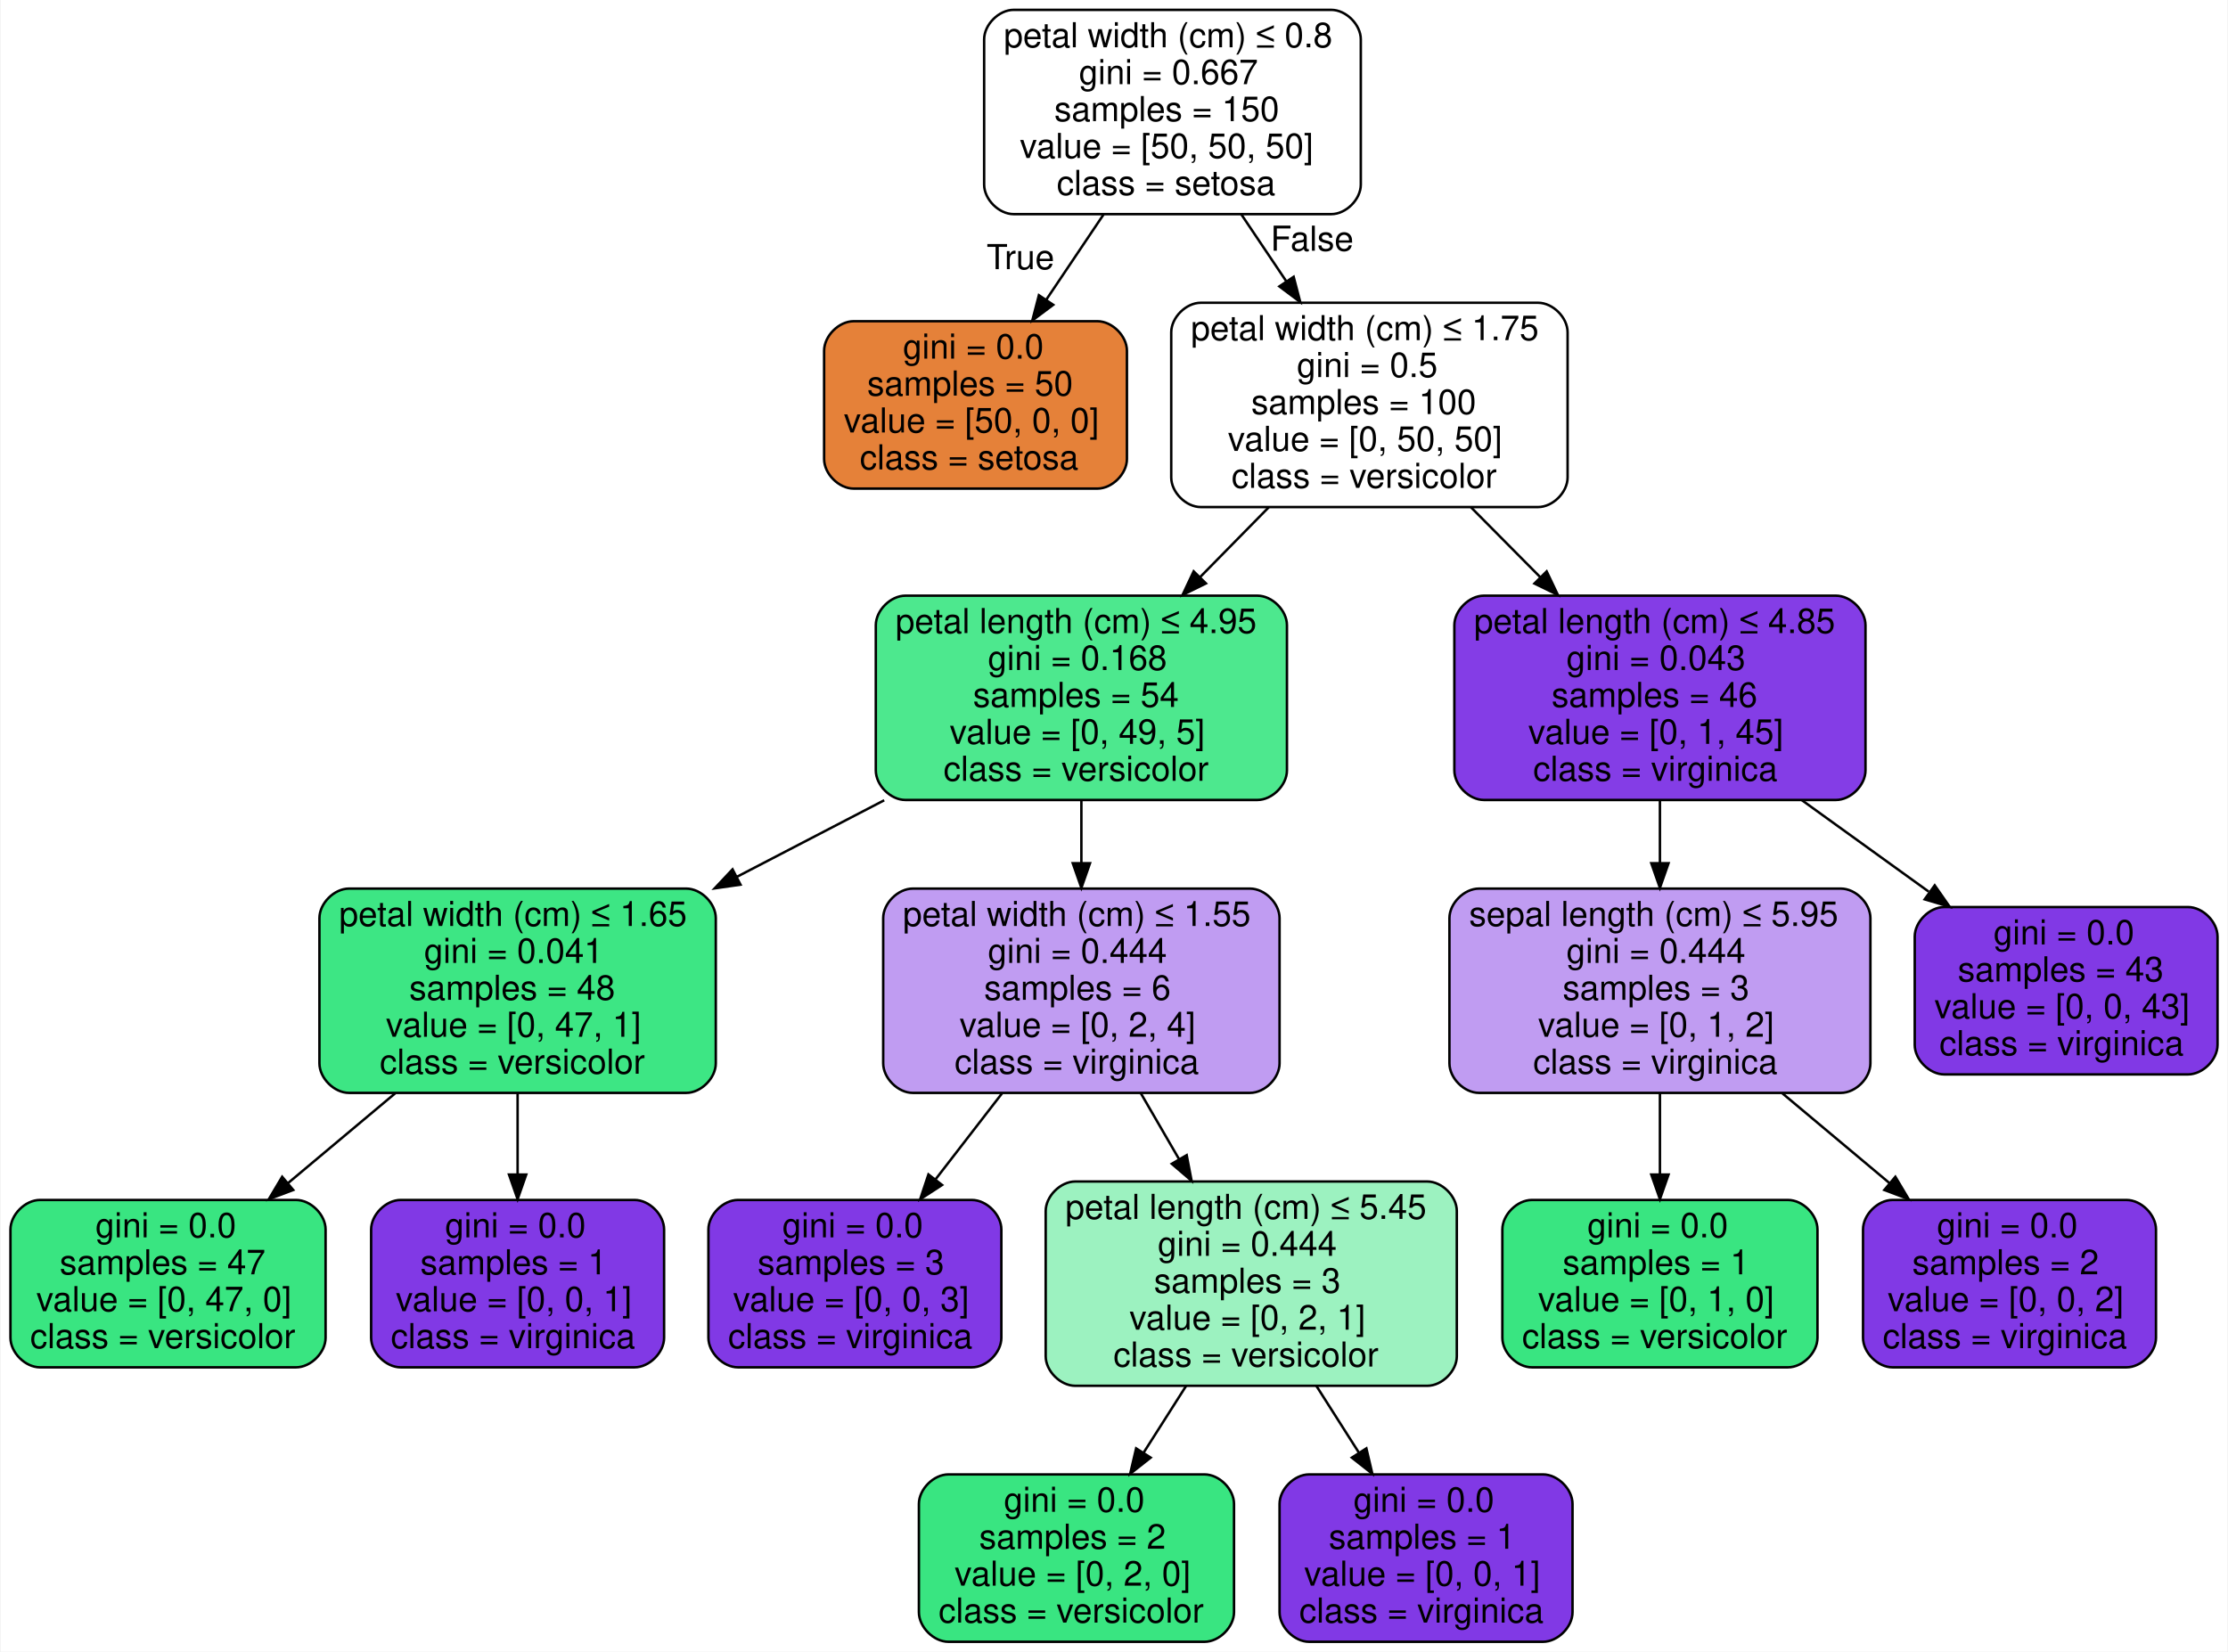
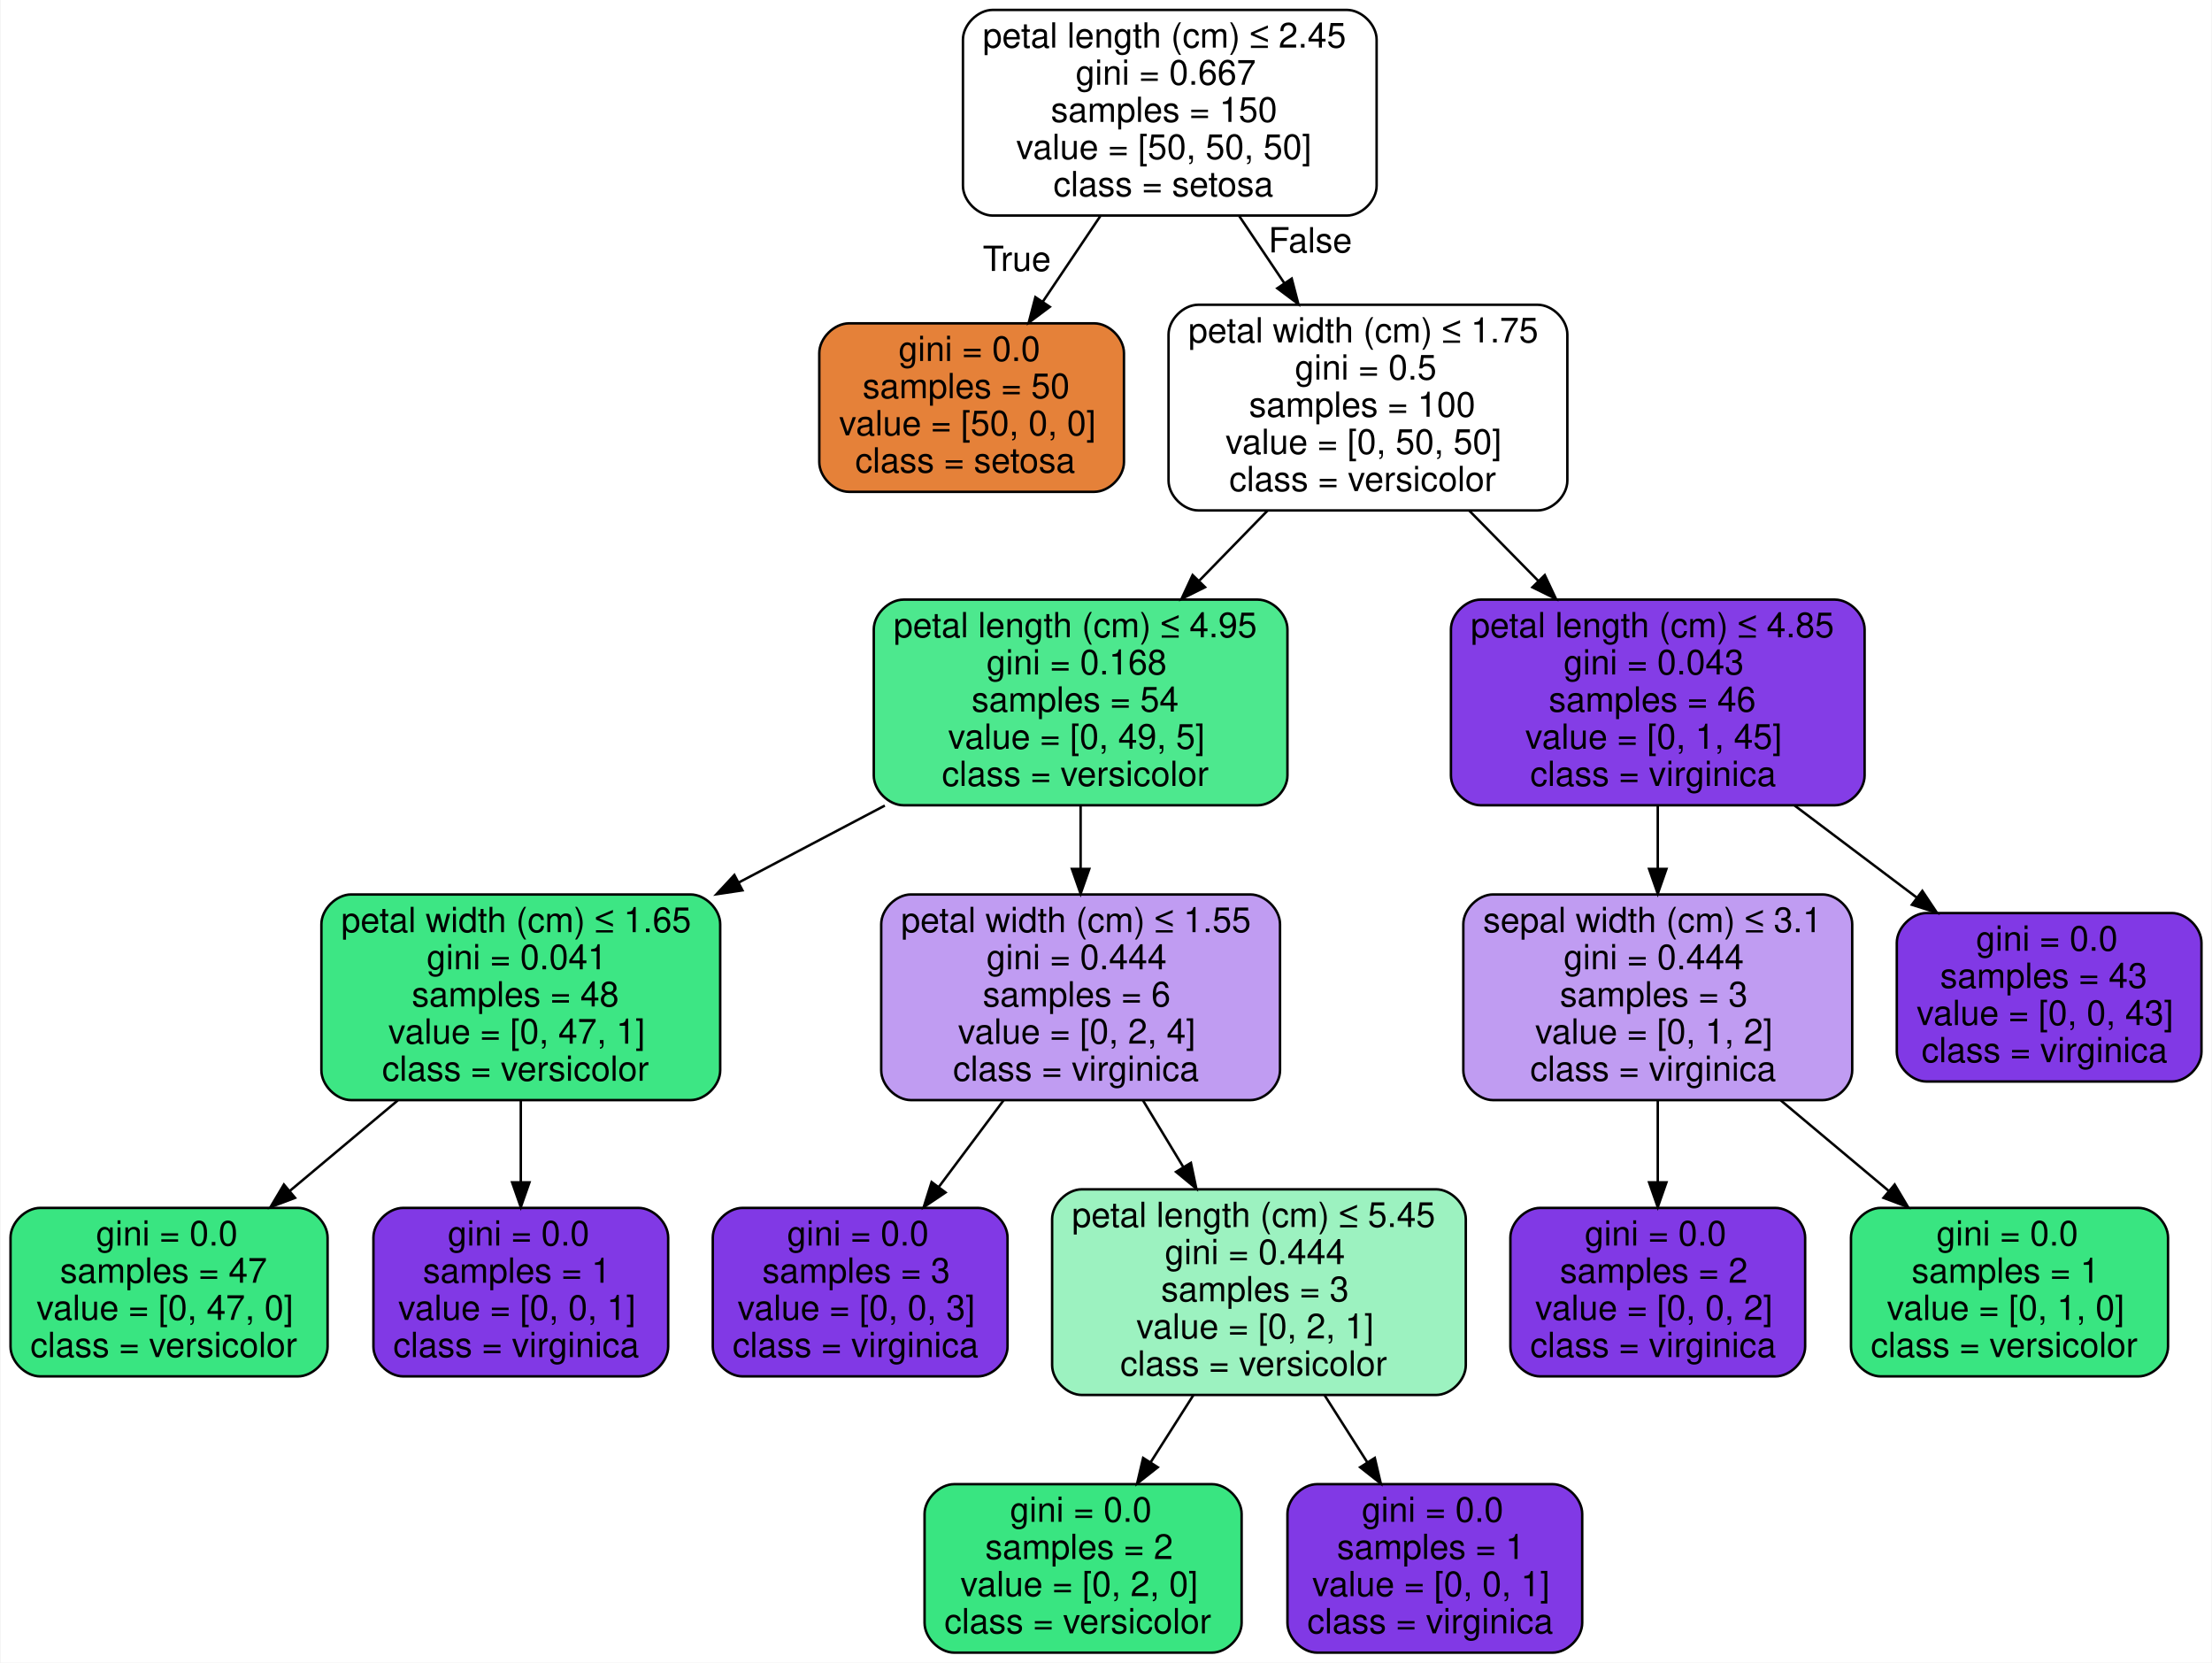
- <svg xmlns="http://www.w3.org/2000/svg" width="905pt" height="671pt" viewBox="0.00 0.00 904.50 671.00">
+ <svg xmlns="http://www.w3.org/2000/svg" width="893pt" height="671pt" viewBox="0.00 0.00 892.50 671.00">
  <g id="graph0" class="graph" transform="scale(1 1) rotate(0) translate(4 667)">
-     <polygon fill="#ffffff" stroke="transparent" points="-4,4 -4,-667 900.5,-667 900.5,4 -4,4" />
+     <polygon fill="#ffffff" stroke="transparent" points="-4,4 -4,-667 888.5,-667 888.5,4 -4,4" />
    <g id="node1" class="node">
-       <path fill="#ffffff" stroke="#000000" d="M536.5,-663C536.5,-663 407.5,-663 407.5,-663 401.5,-663 395.5,-657 395.5,-651 395.5,-651 395.5,-592 395.5,-592 395.5,-586 401.5,-580 407.5,-580 407.5,-580 536.5,-580 536.5,-580 542.5,-580 548.5,-586 548.5,-592 548.5,-592 548.5,-651 548.5,-651 548.5,-657 542.5,-663 536.5,-663" />
-       <text text-anchor="start" x="403.5" y="-647.8" font-family="Helvetica,sans-Serif" font-size="14.00" fill="#000000">petal width (cm) ≤ 0.8</text>
-       <text text-anchor="start" x="434" y="-632.8" font-family="Helvetica,sans-Serif" font-size="14.00" fill="#000000">gini = 0.667</text>
-       <text text-anchor="start" x="424" y="-617.8" font-family="Helvetica,sans-Serif" font-size="14.00" fill="#000000">samples = 150</text>
-       <text text-anchor="start" x="410" y="-602.8" font-family="Helvetica,sans-Serif" font-size="14.00" fill="#000000">value = [50, 50, 50]</text>
-       <text text-anchor="start" x="425" y="-587.8" font-family="Helvetica,sans-Serif" font-size="14.00" fill="#000000">class = setosa</text>
+       <path fill="#ffffff" stroke="#000000" d="M539.5,-663C539.5,-663 396.5,-663 396.5,-663 390.5,-663 384.5,-657 384.5,-651 384.5,-651 384.5,-592 384.5,-592 384.5,-586 390.5,-580 396.5,-580 396.5,-580 539.5,-580 539.5,-580 545.5,-580 551.5,-586 551.5,-592 551.5,-592 551.5,-651 551.5,-651 551.5,-657 545.5,-663 539.5,-663" />
+       <text text-anchor="start" x="392.5" y="-647.8" font-family="Helvetica,sans-Serif" font-size="14.00" fill="#000000">petal length (cm) ≤ 2.45</text>
+       <text text-anchor="start" x="430" y="-632.8" font-family="Helvetica,sans-Serif" font-size="14.00" fill="#000000">gini = 0.667</text>
+       <text text-anchor="start" x="420" y="-617.8" font-family="Helvetica,sans-Serif" font-size="14.00" fill="#000000">samples = 150</text>
+       <text text-anchor="start" x="406" y="-602.8" font-family="Helvetica,sans-Serif" font-size="14.00" fill="#000000">value = [50, 50, 50]</text>
+       <text text-anchor="start" x="421" y="-587.8" font-family="Helvetica,sans-Serif" font-size="14.00" fill="#000000">class = setosa</text>
    </g>
    <g id="node2" class="node">
-       <path fill="#e58139" stroke="#000000" d="M441.5,-536.5C441.5,-536.5 342.5,-536.5 342.5,-536.5 336.5,-536.5 330.5,-530.5 330.5,-524.5 330.5,-524.5 330.5,-480.5 330.5,-480.5 330.5,-474.5 336.5,-468.5 342.5,-468.5 342.5,-468.5 441.5,-468.5 441.5,-468.5 447.5,-468.5 453.5,-474.5 453.5,-480.5 453.5,-480.5 453.5,-524.5 453.5,-524.5 453.5,-530.5 447.5,-536.5 441.5,-536.5" />
-       <text text-anchor="start" x="362.5" y="-521.3" font-family="Helvetica,sans-Serif" font-size="14.00" fill="#000000">gini = 0.0</text>
-       <text text-anchor="start" x="348" y="-506.3" font-family="Helvetica,sans-Serif" font-size="14.00" fill="#000000">samples = 50</text>
-       <text text-anchor="start" x="338.5" y="-491.3" font-family="Helvetica,sans-Serif" font-size="14.00" fill="#000000">value = [50, 0, 0]</text>
-       <text text-anchor="start" x="345" y="-476.3" font-family="Helvetica,sans-Serif" font-size="14.00" fill="#000000">class = setosa</text>
+       <path fill="#e58139" stroke="#000000" d="M437.5,-536.5C437.5,-536.5 338.5,-536.5 338.5,-536.5 332.5,-536.5 326.5,-530.5 326.5,-524.5 326.5,-524.5 326.5,-480.5 326.5,-480.5 326.5,-474.5 332.5,-468.5 338.5,-468.5 338.5,-468.5 437.5,-468.5 437.5,-468.5 443.5,-468.5 449.5,-474.5 449.5,-480.5 449.5,-480.5 449.5,-524.5 449.5,-524.5 449.5,-530.5 443.5,-536.5 437.5,-536.5" />
+       <text text-anchor="start" x="358.5" y="-521.3" font-family="Helvetica,sans-Serif" font-size="14.00" fill="#000000">gini = 0.0</text>
+       <text text-anchor="start" x="344" y="-506.3" font-family="Helvetica,sans-Serif" font-size="14.00" fill="#000000">samples = 50</text>
+       <text text-anchor="start" x="334.5" y="-491.3" font-family="Helvetica,sans-Serif" font-size="14.00" fill="#000000">value = [50, 0, 0]</text>
+       <text text-anchor="start" x="341" y="-476.3" font-family="Helvetica,sans-Serif" font-size="14.00" fill="#000000">class = setosa</text>
    </g>
    <g id="edge1" class="edge">
-       <path fill="none" stroke="#000000" d="M444.02,-579.88C436.48,-568.664 428.311,-556.513 420.731,-545.237" />
-       <polygon fill="#000000" stroke="#000000" points="423.553,-543.161 415.069,-536.815 417.743,-547.067 423.553,-543.161" />
-       <text text-anchor="middle" x="410.261" y="-557.648" font-family="Helvetica,sans-Serif" font-size="14.00" fill="#000000">True</text>
+       <path fill="none" stroke="#000000" d="M440.02,-579.88C432.48,-568.664 424.311,-556.513 416.731,-545.237" />
+       <polygon fill="#000000" stroke="#000000" points="419.553,-543.161 411.069,-536.815 413.743,-547.067 419.553,-543.161" />
+       <text text-anchor="middle" x="406.261" y="-557.648" font-family="Helvetica,sans-Serif" font-size="14.00" fill="#000000">True</text>
    </g>
    <g id="node3" class="node">
-       <path fill="#ffffff" stroke="#000000" d="M620.5,-544C620.5,-544 483.5,-544 483.5,-544 477.5,-544 471.5,-538 471.5,-532 471.5,-532 471.5,-473 471.5,-473 471.5,-467 477.5,-461 483.5,-461 483.5,-461 620.5,-461 620.5,-461 626.5,-461 632.5,-467 632.5,-473 632.5,-473 632.5,-532 632.5,-532 632.5,-538 626.5,-544 620.5,-544" />
-       <text text-anchor="start" x="479.5" y="-528.8" font-family="Helvetica,sans-Serif" font-size="14.00" fill="#000000">petal width (cm) ≤ 1.75</text>
-       <text text-anchor="start" x="522.5" y="-513.8" font-family="Helvetica,sans-Serif" font-size="14.00" fill="#000000">gini = 0.5</text>
-       <text text-anchor="start" x="504" y="-498.8" font-family="Helvetica,sans-Serif" font-size="14.00" fill="#000000">samples = 100</text>
-       <text text-anchor="start" x="494.5" y="-483.8" font-family="Helvetica,sans-Serif" font-size="14.00" fill="#000000">value = [0, 50, 50]</text>
-       <text text-anchor="start" x="496" y="-468.8" font-family="Helvetica,sans-Serif" font-size="14.00" fill="#000000">class = versicolor</text>
+       <path fill="#ffffff" stroke="#000000" d="M616.5,-544C616.5,-544 479.5,-544 479.5,-544 473.5,-544 467.5,-538 467.5,-532 467.5,-532 467.5,-473 467.5,-473 467.5,-467 473.5,-461 479.5,-461 479.5,-461 616.5,-461 616.5,-461 622.5,-461 628.5,-467 628.5,-473 628.5,-473 628.5,-532 628.5,-532 628.5,-538 622.5,-544 616.5,-544" />
+       <text text-anchor="start" x="475.5" y="-528.8" font-family="Helvetica,sans-Serif" font-size="14.00" fill="#000000">petal width (cm) ≤ 1.75</text>
+       <text text-anchor="start" x="518.5" y="-513.8" font-family="Helvetica,sans-Serif" font-size="14.00" fill="#000000">gini = 0.5</text>
+       <text text-anchor="start" x="500" y="-498.8" font-family="Helvetica,sans-Serif" font-size="14.00" fill="#000000">samples = 100</text>
+       <text text-anchor="start" x="490.5" y="-483.8" font-family="Helvetica,sans-Serif" font-size="14.00" fill="#000000">value = [0, 50, 50]</text>
+       <text text-anchor="start" x="492" y="-468.8" font-family="Helvetica,sans-Serif" font-size="14.00" fill="#000000">class = versicolor</text>
    </g>
    <g id="edge2" class="edge">
-       <path fill="none" stroke="#000000" d="M499.98,-579.88C505.853,-571.143 512.107,-561.84 518.168,-552.825" />
-       <polygon fill="#000000" stroke="#000000" points="521.226,-554.55 523.9,-544.298 515.417,-550.644 521.226,-554.55" />
-       <text text-anchor="middle" x="528.708" y="-565.131" font-family="Helvetica,sans-Serif" font-size="14.00" fill="#000000">False</text>
+       <path fill="none" stroke="#000000" d="M495.98,-579.88C501.853,-571.143 508.107,-561.84 514.168,-552.825" />
+       <polygon fill="#000000" stroke="#000000" points="517.226,-554.55 519.9,-544.298 511.417,-550.644 517.226,-554.55" />
+       <text text-anchor="middle" x="524.708" y="-565.131" font-family="Helvetica,sans-Serif" font-size="14.00" fill="#000000">False</text>
    </g>
    <g id="node4" class="node">
-       <path fill="#4de88e" stroke="#000000" d="M506.5,-425C506.5,-425 363.5,-425 363.5,-425 357.5,-425 351.5,-419 351.5,-413 351.5,-413 351.5,-354 351.5,-354 351.5,-348 357.5,-342 363.5,-342 363.5,-342 506.5,-342 506.5,-342 512.5,-342 518.5,-348 518.5,-354 518.5,-354 518.5,-413 518.5,-413 518.5,-419 512.5,-425 506.5,-425" />
-       <text text-anchor="start" x="359.5" y="-409.8" font-family="Helvetica,sans-Serif" font-size="14.00" fill="#000000">petal length (cm) ≤ 4.95</text>
-       <text text-anchor="start" x="397" y="-394.8" font-family="Helvetica,sans-Serif" font-size="14.00" fill="#000000">gini = 0.168</text>
-       <text text-anchor="start" x="391" y="-379.8" font-family="Helvetica,sans-Serif" font-size="14.00" fill="#000000">samples = 54</text>
-       <text text-anchor="start" x="381.5" y="-364.8" font-family="Helvetica,sans-Serif" font-size="14.00" fill="#000000">value = [0, 49, 5]</text>
-       <text text-anchor="start" x="379" y="-349.8" font-family="Helvetica,sans-Serif" font-size="14.00" fill="#000000">class = versicolor</text>
+       <path fill="#4de88e" stroke="#000000" d="M503.5,-425C503.5,-425 360.5,-425 360.5,-425 354.5,-425 348.5,-419 348.5,-413 348.5,-413 348.5,-354 348.5,-354 348.5,-348 354.5,-342 360.5,-342 360.5,-342 503.5,-342 503.5,-342 509.5,-342 515.5,-348 515.5,-354 515.5,-354 515.5,-413 515.5,-413 515.5,-419 509.5,-425 503.5,-425" />
+       <text text-anchor="start" x="356.5" y="-409.8" font-family="Helvetica,sans-Serif" font-size="14.00" fill="#000000">petal length (cm) ≤ 4.95</text>
+       <text text-anchor="start" x="394" y="-394.8" font-family="Helvetica,sans-Serif" font-size="14.00" fill="#000000">gini = 0.168</text>
+       <text text-anchor="start" x="388" y="-379.8" font-family="Helvetica,sans-Serif" font-size="14.00" fill="#000000">samples = 54</text>
+       <text text-anchor="start" x="378.5" y="-364.8" font-family="Helvetica,sans-Serif" font-size="14.00" fill="#000000">value = [0, 49, 5]</text>
+       <text text-anchor="start" x="376" y="-349.8" font-family="Helvetica,sans-Serif" font-size="14.00" fill="#000000">class = versicolor</text>
    </g>
    <g id="edge3" class="edge">
-       <path fill="none" stroke="#000000" d="M511.079,-460.88C502.047,-451.693 492.399,-441.88 483.111,-432.434" />
-       <polygon fill="#000000" stroke="#000000" points="485.602,-429.975 476.096,-425.298 480.611,-434.883 485.602,-429.975" />
+       <path fill="none" stroke="#000000" d="M507.429,-460.88C498.562,-451.783 489.096,-442.072 479.971,-432.712" />
+       <polygon fill="#000000" stroke="#000000" points="482.231,-430.016 472.744,-425.298 477.218,-434.902 482.231,-430.016" />
    </g>
    <g id="node13" class="node">
-       <path fill="#843de6" stroke="#000000" d="M741.5,-425C741.5,-425 598.5,-425 598.5,-425 592.5,-425 586.5,-419 586.5,-413 586.5,-413 586.5,-354 586.5,-354 586.5,-348 592.5,-342 598.5,-342 598.5,-342 741.5,-342 741.5,-342 747.5,-342 753.5,-348 753.5,-354 753.5,-354 753.5,-413 753.5,-413 753.5,-419 747.5,-425 741.5,-425" />
-       <text text-anchor="start" x="594.5" y="-409.8" font-family="Helvetica,sans-Serif" font-size="14.00" fill="#000000">petal length (cm) ≤ 4.85</text>
-       <text text-anchor="start" x="632" y="-394.8" font-family="Helvetica,sans-Serif" font-size="14.00" fill="#000000">gini = 0.043</text>
-       <text text-anchor="start" x="626" y="-379.8" font-family="Helvetica,sans-Serif" font-size="14.00" fill="#000000">samples = 46</text>
-       <text text-anchor="start" x="616.5" y="-364.8" font-family="Helvetica,sans-Serif" font-size="14.00" fill="#000000">value = [0, 1, 45]</text>
-       <text text-anchor="start" x="618.5" y="-349.8" font-family="Helvetica,sans-Serif" font-size="14.00" fill="#000000">class = virginica</text>
+       <path fill="#843de6" stroke="#000000" d="M736.5,-425C736.5,-425 593.5,-425 593.5,-425 587.5,-425 581.5,-419 581.5,-413 581.5,-413 581.5,-354 581.5,-354 581.5,-348 587.5,-342 593.5,-342 593.5,-342 736.5,-342 736.5,-342 742.5,-342 748.5,-348 748.5,-354 748.5,-354 748.5,-413 748.5,-413 748.5,-419 742.5,-425 736.5,-425" />
+       <text text-anchor="start" x="589.5" y="-409.8" font-family="Helvetica,sans-Serif" font-size="14.00" fill="#000000">petal length (cm) ≤ 4.85</text>
+       <text text-anchor="start" x="627" y="-394.8" font-family="Helvetica,sans-Serif" font-size="14.00" fill="#000000">gini = 0.043</text>
+       <text text-anchor="start" x="621" y="-379.8" font-family="Helvetica,sans-Serif" font-size="14.00" fill="#000000">samples = 46</text>
+       <text text-anchor="start" x="611.5" y="-364.8" font-family="Helvetica,sans-Serif" font-size="14.00" fill="#000000">value = [0, 1, 45]</text>
+       <text text-anchor="start" x="613.5" y="-349.8" font-family="Helvetica,sans-Serif" font-size="14.00" fill="#000000">class = virginica</text>
    </g>
    <g id="edge12" class="edge">
-       <path fill="none" stroke="#000000" d="M593.271,-460.88C602.38,-451.693 612.111,-441.88 621.478,-432.434" />
-       <polygon fill="#000000" stroke="#000000" points="623.997,-434.863 628.553,-425.298 619.027,-429.935 623.997,-434.863" />
+       <path fill="none" stroke="#000000" d="M588.921,-460.88C597.953,-451.693 607.601,-441.88 616.889,-432.434" />
+       <polygon fill="#000000" stroke="#000000" points="619.389,-434.883 623.904,-425.298 614.398,-429.975 619.389,-434.883" />
    </g>
    <g id="node5" class="node">
      <path fill="#3de684" stroke="#000000" d="M274.5,-306C274.5,-306 137.5,-306 137.5,-306 131.5,-306 125.5,-300 125.5,-294 125.5,-294 125.5,-235 125.5,-235 125.5,-229 131.5,-223 137.5,-223 137.5,-223 274.5,-223 274.5,-223 280.5,-223 286.5,-229 286.5,-235 286.5,-235 286.5,-294 286.5,-294 286.5,-300 280.5,-306 274.5,-306" />
      <text text-anchor="start" x="133.5" y="-290.8" font-family="Helvetica,sans-Serif" font-size="14.00" fill="#000000">petal width (cm) ≤ 1.65</text>
      <text text-anchor="start" x="168" y="-275.8" font-family="Helvetica,sans-Serif" font-size="14.00" fill="#000000">gini = 0.041</text>
      <text text-anchor="start" x="162" y="-260.8" font-family="Helvetica,sans-Serif" font-size="14.00" fill="#000000">samples = 48</text>
      <text text-anchor="start" x="152.5" y="-245.8" font-family="Helvetica,sans-Serif" font-size="14.00" fill="#000000">value = [0, 47, 1]</text>
      <text text-anchor="start" x="150" y="-230.8" font-family="Helvetica,sans-Serif" font-size="14.00" fill="#000000">class = versicolor</text>
    </g>
    <g id="edge4" class="edge">
-       <path fill="none" stroke="#000000" d="M354.907,-341.88C335.557,-331.824 314.762,-321.018 295.03,-310.764" />
-       <polygon fill="#000000" stroke="#000000" points="296.535,-307.602 286.048,-306.097 293.307,-313.814 296.535,-307.602" />
+       <path fill="none" stroke="#000000" d="M352.956,-341.88C333.86,-331.824 313.337,-321.018 293.864,-310.764" />
+       <polygon fill="#000000" stroke="#000000" points="295.478,-307.659 284.999,-306.097 292.217,-313.853 295.478,-307.659" />
    </g>
    <g id="node8" class="node">
-       <path fill="#c09cf2" stroke="#000000" d="M503.5,-306C503.5,-306 366.5,-306 366.5,-306 360.5,-306 354.5,-300 354.5,-294 354.5,-294 354.5,-235 354.5,-235 354.5,-229 360.5,-223 366.5,-223 366.5,-223 503.5,-223 503.5,-223 509.5,-223 515.5,-229 515.5,-235 515.5,-235 515.5,-294 515.5,-294 515.5,-300 509.5,-306 503.5,-306" />
-       <text text-anchor="start" x="362.5" y="-290.8" font-family="Helvetica,sans-Serif" font-size="14.00" fill="#000000">petal width (cm) ≤ 1.55</text>
-       <text text-anchor="start" x="397" y="-275.8" font-family="Helvetica,sans-Serif" font-size="14.00" fill="#000000">gini = 0.444</text>
-       <text text-anchor="start" x="395.5" y="-260.8" font-family="Helvetica,sans-Serif" font-size="14.00" fill="#000000">samples = 6</text>
-       <text text-anchor="start" x="385.5" y="-245.8" font-family="Helvetica,sans-Serif" font-size="14.00" fill="#000000">value = [0, 2, 4]</text>
-       <text text-anchor="start" x="383.5" y="-230.8" font-family="Helvetica,sans-Serif" font-size="14.00" fill="#000000">class = virginica</text>
+       <path fill="#c09cf2" stroke="#000000" d="M500.5,-306C500.5,-306 363.5,-306 363.5,-306 357.5,-306 351.5,-300 351.5,-294 351.5,-294 351.5,-235 351.5,-235 351.5,-229 357.5,-223 363.5,-223 363.5,-223 500.5,-223 500.5,-223 506.5,-223 512.5,-229 512.5,-235 512.5,-235 512.5,-294 512.5,-294 512.5,-300 506.5,-306 500.5,-306" />
+       <text text-anchor="start" x="359.5" y="-290.8" font-family="Helvetica,sans-Serif" font-size="14.00" fill="#000000">petal width (cm) ≤ 1.55</text>
+       <text text-anchor="start" x="394" y="-275.8" font-family="Helvetica,sans-Serif" font-size="14.00" fill="#000000">gini = 0.444</text>
+       <text text-anchor="start" x="392.5" y="-260.8" font-family="Helvetica,sans-Serif" font-size="14.00" fill="#000000">samples = 6</text>
+       <text text-anchor="start" x="382.5" y="-245.8" font-family="Helvetica,sans-Serif" font-size="14.00" fill="#000000">value = [0, 2, 4]</text>
+       <text text-anchor="start" x="380.5" y="-230.8" font-family="Helvetica,sans-Serif" font-size="14.00" fill="#000000">class = virginica</text>
    </g>
    <g id="edge7" class="edge">
-       <path fill="none" stroke="#000000" d="M435,-341.88C435,-333.684 435,-324.989 435,-316.501" />
-       <polygon fill="#000000" stroke="#000000" points="438.5,-316.298 435,-306.298 431.5,-316.298 438.5,-316.298" />
+       <path fill="none" stroke="#000000" d="M432,-341.88C432,-333.684 432,-324.989 432,-316.501" />
+       <polygon fill="#000000" stroke="#000000" points="435.5,-316.298 432,-306.298 428.5,-316.298 435.5,-316.298" />
    </g>
    <g id="node6" class="node">
      <path fill="#39e581" stroke="#000000" d="M116,-179.5C116,-179.5 12,-179.5 12,-179.5 6,-179.5 0,-173.5 0,-167.5 0,-167.5 0,-123.5 0,-123.5 0,-117.5 6,-111.5 12,-111.5 12,-111.5 116,-111.5 116,-111.5 122,-111.5 128,-117.5 128,-123.5 128,-123.5 128,-167.5 128,-167.5 128,-173.5 122,-179.5 116,-179.5" />
      <text text-anchor="start" x="34.5" y="-164.3" font-family="Helvetica,sans-Serif" font-size="14.00" fill="#000000">gini = 0.0</text>
      <text text-anchor="start" x="20" y="-149.3" font-family="Helvetica,sans-Serif" font-size="14.00" fill="#000000">samples = 47</text>
      <text text-anchor="start" x="10.5" y="-134.3" font-family="Helvetica,sans-Serif" font-size="14.00" fill="#000000">value = [0, 47, 0]</text>
      <text text-anchor="start" x="8" y="-119.3" font-family="Helvetica,sans-Serif" font-size="14.00" fill="#000000">class = versicolor</text>
    </g>
    <g id="edge5" class="edge">
      <path fill="none" stroke="#000000" d="M156.335,-222.88C142.164,-211.004 126.743,-198.08 112.634,-186.257" />
      <polygon fill="#000000" stroke="#000000" points="114.86,-183.555 104.947,-179.815 110.364,-188.921 114.86,-183.555" />
    </g>
    <g id="node7" class="node">
      <path fill="#8139e5" stroke="#000000" d="M253.5,-179.5C253.5,-179.5 158.5,-179.5 158.5,-179.5 152.5,-179.5 146.5,-173.5 146.5,-167.5 146.5,-167.5 146.5,-123.5 146.5,-123.5 146.5,-117.5 152.5,-111.5 158.5,-111.5 158.5,-111.5 253.5,-111.5 253.5,-111.5 259.5,-111.5 265.5,-117.5 265.5,-123.5 265.5,-123.5 265.5,-167.5 265.5,-167.5 265.5,-173.5 259.5,-179.5 253.5,-179.5" />
      <text text-anchor="start" x="176.5" y="-164.3" font-family="Helvetica,sans-Serif" font-size="14.00" fill="#000000">gini = 0.0</text>
      <text text-anchor="start" x="166.5" y="-149.3" font-family="Helvetica,sans-Serif" font-size="14.00" fill="#000000">samples = 1</text>
      <text text-anchor="start" x="156.5" y="-134.3" font-family="Helvetica,sans-Serif" font-size="14.00" fill="#000000">value = [0, 0, 1]</text>
      <text text-anchor="start" x="154.5" y="-119.3" font-family="Helvetica,sans-Serif" font-size="14.00" fill="#000000">class = virginica</text>
    </g>
    <g id="edge6" class="edge">
      <path fill="none" stroke="#000000" d="M206,-222.88C206,-212.213 206,-200.702 206,-189.901" />
      <polygon fill="#000000" stroke="#000000" points="209.5,-189.815 206,-179.815 202.5,-189.815 209.5,-189.815" />
    </g>
    <g id="node9" class="node">
      <path fill="#8139e5" stroke="#000000" d="M390.5,-179.5C390.5,-179.5 295.5,-179.5 295.5,-179.5 289.5,-179.5 283.5,-173.5 283.5,-167.5 283.5,-167.5 283.5,-123.5 283.5,-123.5 283.5,-117.5 289.5,-111.5 295.5,-111.5 295.5,-111.5 390.5,-111.5 390.5,-111.5 396.5,-111.5 402.5,-117.5 402.5,-123.5 402.5,-123.5 402.5,-167.5 402.5,-167.5 402.5,-173.5 396.5,-179.5 390.5,-179.5" />
      <text text-anchor="start" x="313.5" y="-164.3" font-family="Helvetica,sans-Serif" font-size="14.00" fill="#000000">gini = 0.0</text>
      <text text-anchor="start" x="303.5" y="-149.3" font-family="Helvetica,sans-Serif" font-size="14.00" fill="#000000">samples = 3</text>
      <text text-anchor="start" x="293.5" y="-134.3" font-family="Helvetica,sans-Serif" font-size="14.00" fill="#000000">value = [0, 0, 3]</text>
      <text text-anchor="start" x="291.5" y="-119.3" font-family="Helvetica,sans-Serif" font-size="14.00" fill="#000000">class = virginica</text>
    </g>
    <g id="edge8" class="edge">
-       <path fill="none" stroke="#000000" d="M402.823,-222.88C394.067,-211.554 384.574,-199.275 375.784,-187.906" />
-       <polygon fill="#000000" stroke="#000000" points="378.415,-185.586 369.529,-179.815 372.877,-189.867 378.415,-185.586" />
+       <path fill="none" stroke="#000000" d="M400.872,-222.88C392.401,-211.554 383.218,-199.275 374.715,-187.906" />
+       <polygon fill="#000000" stroke="#000000" points="377.456,-185.727 368.664,-179.815 371.851,-189.919 377.456,-185.727" />
    </g>
    <g id="node10" class="node">
      <path fill="#9cf2c0" stroke="#000000" d="M575.5,-187C575.5,-187 432.5,-187 432.5,-187 426.5,-187 420.5,-181 420.5,-175 420.5,-175 420.5,-116 420.5,-116 420.5,-110 426.5,-104 432.5,-104 432.5,-104 575.5,-104 575.5,-104 581.5,-104 587.5,-110 587.5,-116 587.5,-116 587.5,-175 587.5,-175 587.5,-181 581.5,-187 575.5,-187" />
      <text text-anchor="start" x="428.5" y="-171.8" font-family="Helvetica,sans-Serif" font-size="14.00" fill="#000000">petal length (cm) ≤ 5.45</text>
      <text text-anchor="start" x="466" y="-156.8" font-family="Helvetica,sans-Serif" font-size="14.00" fill="#000000">gini = 0.444</text>
      <text text-anchor="start" x="464.5" y="-141.8" font-family="Helvetica,sans-Serif" font-size="14.00" fill="#000000">samples = 3</text>
      <text text-anchor="start" x="454.5" y="-126.8" font-family="Helvetica,sans-Serif" font-size="14.00" fill="#000000">value = [0, 2, 1]</text>
      <text text-anchor="start" x="448" y="-111.8" font-family="Helvetica,sans-Serif" font-size="14.00" fill="#000000">class = versicolor</text>
    </g>
    <g id="edge9" class="edge">
-       <path fill="none" stroke="#000000" d="M459.133,-222.88C464.146,-214.233 469.481,-205.032 474.658,-196.104" />
-       <polygon fill="#000000" stroke="#000000" points="477.776,-197.705 479.764,-187.298 471.72,-194.193 477.776,-197.705" />
+       <path fill="none" stroke="#000000" d="M457.182,-222.88C462.413,-214.233 467.981,-205.032 473.382,-196.104" />
+       <polygon fill="#000000" stroke="#000000" points="476.528,-197.666 478.71,-187.298 470.539,-194.042 476.528,-197.666" />
    </g>
    <g id="node11" class="node">
      <path fill="#39e581" stroke="#000000" d="M485,-68C485,-68 381,-68 381,-68 375,-68 369,-62 369,-56 369,-56 369,-12 369,-12 369,-6 375,0 381,0 381,0 485,0 485,0 491,0 497,-6 497,-12 497,-12 497,-56 497,-56 497,-62 491,-68 485,-68" />
      <text text-anchor="start" x="403.5" y="-52.8" font-family="Helvetica,sans-Serif" font-size="14.00" fill="#000000">gini = 0.0</text>
      <text text-anchor="start" x="393.5" y="-37.8" font-family="Helvetica,sans-Serif" font-size="14.00" fill="#000000">samples = 2</text>
      <text text-anchor="start" x="383.5" y="-22.8" font-family="Helvetica,sans-Serif" font-size="14.00" fill="#000000">value = [0, 2, 0]</text>
      <text text-anchor="start" x="377" y="-7.8" font-family="Helvetica,sans-Serif" font-size="14.00" fill="#000000">class = versicolor</text>
    </g>
    <g id="edge10" class="edge">
      <path fill="none" stroke="#000000" d="M477.562,-103.981C471.944,-95.159 466.001,-85.826 460.35,-76.951" />
      <polygon fill="#000000" stroke="#000000" points="463.142,-74.819 454.818,-68.264 457.237,-78.579 463.142,-74.819" />
    </g>
    <g id="node12" class="node">
      <path fill="#8139e5" stroke="#000000" d="M622.5,-68C622.5,-68 527.5,-68 527.5,-68 521.5,-68 515.5,-62 515.5,-56 515.5,-56 515.5,-12 515.5,-12 515.5,-6 521.5,0 527.5,0 527.5,0 622.5,0 622.5,0 628.5,0 634.5,-6 634.5,-12 634.5,-12 634.5,-56 634.5,-56 634.5,-62 628.5,-68 622.5,-68" />
      <text text-anchor="start" x="545.5" y="-52.8" font-family="Helvetica,sans-Serif" font-size="14.00" fill="#000000">gini = 0.0</text>
      <text text-anchor="start" x="535.5" y="-37.8" font-family="Helvetica,sans-Serif" font-size="14.00" fill="#000000">samples = 1</text>
      <text text-anchor="start" x="525.5" y="-22.8" font-family="Helvetica,sans-Serif" font-size="14.00" fill="#000000">value = [0, 0, 1]</text>
      <text text-anchor="start" x="523.5" y="-7.8" font-family="Helvetica,sans-Serif" font-size="14.00" fill="#000000">class = virginica</text>
    </g>
    <g id="edge11" class="edge">
      <path fill="none" stroke="#000000" d="M530.438,-103.981C536.056,-95.159 541.999,-85.826 547.65,-76.951" />
      <polygon fill="#000000" stroke="#000000" points="550.763,-78.579 553.182,-68.264 544.858,-74.819 550.763,-78.579" />
    </g>
    <g id="node14" class="node">
-       <path fill="#c09cf2" stroke="#000000" d="M743.5,-306C743.5,-306 596.5,-306 596.5,-306 590.5,-306 584.5,-300 584.5,-294 584.5,-294 584.5,-235 584.5,-235 584.5,-229 590.5,-223 596.5,-223 596.5,-223 743.5,-223 743.5,-223 749.5,-223 755.5,-229 755.5,-235 755.5,-235 755.5,-294 755.5,-294 755.5,-300 749.5,-306 743.5,-306" />
-       <text text-anchor="start" x="592.5" y="-290.8" font-family="Helvetica,sans-Serif" font-size="14.00" fill="#000000">sepal length (cm) ≤ 5.95</text>
-       <text text-anchor="start" x="632" y="-275.8" font-family="Helvetica,sans-Serif" font-size="14.00" fill="#000000">gini = 0.444</text>
-       <text text-anchor="start" x="630.5" y="-260.8" font-family="Helvetica,sans-Serif" font-size="14.00" fill="#000000">samples = 3</text>
-       <text text-anchor="start" x="620.5" y="-245.8" font-family="Helvetica,sans-Serif" font-size="14.00" fill="#000000">value = [0, 1, 2]</text>
-       <text text-anchor="start" x="618.5" y="-230.8" font-family="Helvetica,sans-Serif" font-size="14.00" fill="#000000">class = virginica</text>
+       <path fill="#c09cf2" stroke="#000000" d="M731.5,-306C731.5,-306 598.5,-306 598.5,-306 592.5,-306 586.5,-300 586.5,-294 586.5,-294 586.5,-235 586.5,-235 586.5,-229 592.5,-223 598.5,-223 598.5,-223 731.5,-223 731.5,-223 737.5,-223 743.5,-229 743.5,-235 743.5,-235 743.5,-294 743.5,-294 743.5,-300 737.5,-306 731.5,-306" />
+       <text text-anchor="start" x="594.5" y="-290.8" font-family="Helvetica,sans-Serif" font-size="14.00" fill="#000000">sepal width (cm) ≤ 3.1</text>
+       <text text-anchor="start" x="627" y="-275.8" font-family="Helvetica,sans-Serif" font-size="14.00" fill="#000000">gini = 0.444</text>
+       <text text-anchor="start" x="625.5" y="-260.8" font-family="Helvetica,sans-Serif" font-size="14.00" fill="#000000">samples = 3</text>
+       <text text-anchor="start" x="615.5" y="-245.8" font-family="Helvetica,sans-Serif" font-size="14.00" fill="#000000">value = [0, 1, 2]</text>
+       <text text-anchor="start" x="613.5" y="-230.8" font-family="Helvetica,sans-Serif" font-size="14.00" fill="#000000">class = virginica</text>
    </g>
    <g id="edge13" class="edge">
-       <path fill="none" stroke="#000000" d="M670,-341.88C670,-333.684 670,-324.989 670,-316.501" />
-       <polygon fill="#000000" stroke="#000000" points="673.5,-316.298 670,-306.298 666.5,-316.298 673.5,-316.298" />
+       <path fill="none" stroke="#000000" d="M665,-341.88C665,-333.684 665,-324.989 665,-316.501" />
+       <polygon fill="#000000" stroke="#000000" points="668.5,-316.298 665,-306.298 661.5,-316.298 668.5,-316.298" />
    </g>
    <g id="node17" class="node">
-       <path fill="#8139e5" stroke="#000000" d="M884.5,-298.5C884.5,-298.5 785.5,-298.5 785.5,-298.5 779.5,-298.5 773.5,-292.5 773.5,-286.5 773.5,-286.5 773.5,-242.5 773.5,-242.5 773.5,-236.5 779.5,-230.5 785.5,-230.5 785.5,-230.5 884.5,-230.5 884.5,-230.5 890.5,-230.5 896.5,-236.5 896.5,-242.5 896.5,-242.5 896.5,-286.5 896.5,-286.5 896.5,-292.5 890.5,-298.5 884.5,-298.5" />
-       <text text-anchor="start" x="805.5" y="-283.3" font-family="Helvetica,sans-Serif" font-size="14.00" fill="#000000">gini = 0.0</text>
-       <text text-anchor="start" x="791" y="-268.3" font-family="Helvetica,sans-Serif" font-size="14.00" fill="#000000">samples = 43</text>
-       <text text-anchor="start" x="781.5" y="-253.3" font-family="Helvetica,sans-Serif" font-size="14.00" fill="#000000">value = [0, 0, 43]</text>
-       <text text-anchor="start" x="783.5" y="-238.3" font-family="Helvetica,sans-Serif" font-size="14.00" fill="#000000">class = virginica</text>
+       <path fill="#8139e5" stroke="#000000" d="M872.5,-298.5C872.5,-298.5 773.5,-298.5 773.5,-298.5 767.5,-298.5 761.5,-292.5 761.5,-286.5 761.5,-286.5 761.5,-242.5 761.5,-242.5 761.5,-236.5 767.5,-230.5 773.5,-230.5 773.5,-230.5 872.5,-230.5 872.5,-230.5 878.5,-230.5 884.5,-236.5 884.5,-242.5 884.5,-242.5 884.5,-286.5 884.5,-286.5 884.5,-292.5 878.5,-298.5 872.5,-298.5" />
+       <text text-anchor="start" x="793.5" y="-283.3" font-family="Helvetica,sans-Serif" font-size="14.00" fill="#000000">gini = 0.0</text>
+       <text text-anchor="start" x="779" y="-268.3" font-family="Helvetica,sans-Serif" font-size="14.00" fill="#000000">samples = 43</text>
+       <text text-anchor="start" x="769.5" y="-253.3" font-family="Helvetica,sans-Serif" font-size="14.00" fill="#000000">value = [0, 0, 43]</text>
+       <text text-anchor="start" x="771.5" y="-238.3" font-family="Helvetica,sans-Serif" font-size="14.00" fill="#000000">class = virginica</text>
    </g>
    <g id="edge16" class="edge">
-       <path fill="none" stroke="#000000" d="M727.709,-341.88C744.407,-329.837 762.599,-316.717 779.179,-304.759" />
-       <polygon fill="#000000" stroke="#000000" points="781.623,-307.311 787.687,-298.623 777.529,-301.634 781.623,-307.311" />
+       <path fill="none" stroke="#000000" d="M720.261,-341.88C736.25,-329.837 753.67,-316.717 769.547,-304.759" />
+       <polygon fill="#000000" stroke="#000000" points="771.812,-307.435 777.694,-298.623 767.6,-301.844 771.812,-307.435" />
    </g>
    <g id="node15" class="node">
-       <path fill="#39e581" stroke="#000000" d="M722,-179.5C722,-179.5 618,-179.5 618,-179.5 612,-179.5 606,-173.5 606,-167.5 606,-167.5 606,-123.5 606,-123.5 606,-117.5 612,-111.5 618,-111.5 618,-111.5 722,-111.5 722,-111.5 728,-111.5 734,-117.5 734,-123.5 734,-123.5 734,-167.5 734,-167.5 734,-173.5 728,-179.5 722,-179.5" />
-       <text text-anchor="start" x="640.5" y="-164.3" font-family="Helvetica,sans-Serif" font-size="14.00" fill="#000000">gini = 0.0</text>
-       <text text-anchor="start" x="630.5" y="-149.3" font-family="Helvetica,sans-Serif" font-size="14.00" fill="#000000">samples = 1</text>
-       <text text-anchor="start" x="620.5" y="-134.3" font-family="Helvetica,sans-Serif" font-size="14.00" fill="#000000">value = [0, 1, 0]</text>
-       <text text-anchor="start" x="614" y="-119.3" font-family="Helvetica,sans-Serif" font-size="14.00" fill="#000000">class = versicolor</text>
+       <path fill="#8139e5" stroke="#000000" d="M712.5,-179.5C712.5,-179.5 617.5,-179.5 617.5,-179.5 611.5,-179.5 605.5,-173.5 605.5,-167.5 605.5,-167.5 605.5,-123.5 605.5,-123.5 605.5,-117.5 611.5,-111.5 617.5,-111.5 617.5,-111.5 712.5,-111.5 712.5,-111.5 718.5,-111.5 724.5,-117.5 724.5,-123.5 724.5,-123.5 724.5,-167.5 724.5,-167.5 724.5,-173.5 718.5,-179.5 712.5,-179.5" />
+       <text text-anchor="start" x="635.5" y="-164.3" font-family="Helvetica,sans-Serif" font-size="14.00" fill="#000000">gini = 0.0</text>
+       <text text-anchor="start" x="625.5" y="-149.3" font-family="Helvetica,sans-Serif" font-size="14.00" fill="#000000">samples = 2</text>
+       <text text-anchor="start" x="615.5" y="-134.3" font-family="Helvetica,sans-Serif" font-size="14.00" fill="#000000">value = [0, 0, 2]</text>
+       <text text-anchor="start" x="613.5" y="-119.3" font-family="Helvetica,sans-Serif" font-size="14.00" fill="#000000">class = virginica</text>
    </g>
    <g id="edge14" class="edge">
-       <path fill="none" stroke="#000000" d="M670,-222.88C670,-212.213 670,-200.702 670,-189.901" />
-       <polygon fill="#000000" stroke="#000000" points="673.5,-189.815 670,-179.815 666.5,-189.815 673.5,-189.815" />
+       <path fill="none" stroke="#000000" d="M665,-222.88C665,-212.213 665,-200.702 665,-189.901" />
+       <polygon fill="#000000" stroke="#000000" points="668.5,-189.815 665,-179.815 661.5,-189.815 668.5,-189.815" />
    </g>
    <g id="node16" class="node">
-       <path fill="#8139e5" stroke="#000000" d="M859.5,-179.5C859.5,-179.5 764.5,-179.5 764.5,-179.5 758.5,-179.5 752.5,-173.5 752.5,-167.5 752.5,-167.5 752.5,-123.5 752.5,-123.5 752.5,-117.5 758.5,-111.5 764.5,-111.5 764.5,-111.5 859.5,-111.5 859.5,-111.5 865.5,-111.5 871.5,-117.5 871.5,-123.5 871.5,-123.5 871.5,-167.5 871.5,-167.5 871.5,-173.5 865.5,-179.5 859.5,-179.5" />
-       <text text-anchor="start" x="782.5" y="-164.3" font-family="Helvetica,sans-Serif" font-size="14.00" fill="#000000">gini = 0.0</text>
-       <text text-anchor="start" x="772.5" y="-149.3" font-family="Helvetica,sans-Serif" font-size="14.00" fill="#000000">samples = 2</text>
-       <text text-anchor="start" x="762.5" y="-134.3" font-family="Helvetica,sans-Serif" font-size="14.00" fill="#000000">value = [0, 0, 2]</text>
-       <text text-anchor="start" x="760.5" y="-119.3" font-family="Helvetica,sans-Serif" font-size="14.00" fill="#000000">class = virginica</text>
+       <path fill="#39e581" stroke="#000000" d="M859,-179.5C859,-179.5 755,-179.5 755,-179.5 749,-179.5 743,-173.5 743,-167.5 743,-167.5 743,-123.5 743,-123.5 743,-117.5 749,-111.5 755,-111.5 755,-111.5 859,-111.5 859,-111.5 865,-111.5 871,-117.5 871,-123.5 871,-123.5 871,-167.5 871,-167.5 871,-173.5 865,-179.5 859,-179.5" />
+       <text text-anchor="start" x="777.5" y="-164.3" font-family="Helvetica,sans-Serif" font-size="14.00" fill="#000000">gini = 0.0</text>
+       <text text-anchor="start" x="767.5" y="-149.3" font-family="Helvetica,sans-Serif" font-size="14.00" fill="#000000">samples = 1</text>
+       <text text-anchor="start" x="757.5" y="-134.3" font-family="Helvetica,sans-Serif" font-size="14.00" fill="#000000">value = [0, 1, 0]</text>
+       <text text-anchor="start" x="751" y="-119.3" font-family="Helvetica,sans-Serif" font-size="14.00" fill="#000000">class = versicolor</text>
    </g>
    <g id="edge15" class="edge">
-       <path fill="none" stroke="#000000" d="M719.665,-222.88C733.836,-211.004 749.257,-198.08 763.366,-186.257" />
-       <polygon fill="#000000" stroke="#000000" points="765.636,-188.921 771.053,-179.815 761.14,-183.555 765.636,-188.921" />
+       <path fill="none" stroke="#000000" d="M714.665,-222.88C728.836,-211.004 744.257,-198.08 758.366,-186.257" />
+       <polygon fill="#000000" stroke="#000000" points="760.636,-188.921 766.053,-179.815 756.14,-183.555 760.636,-188.921" />
    </g>
  </g>
</svg>
